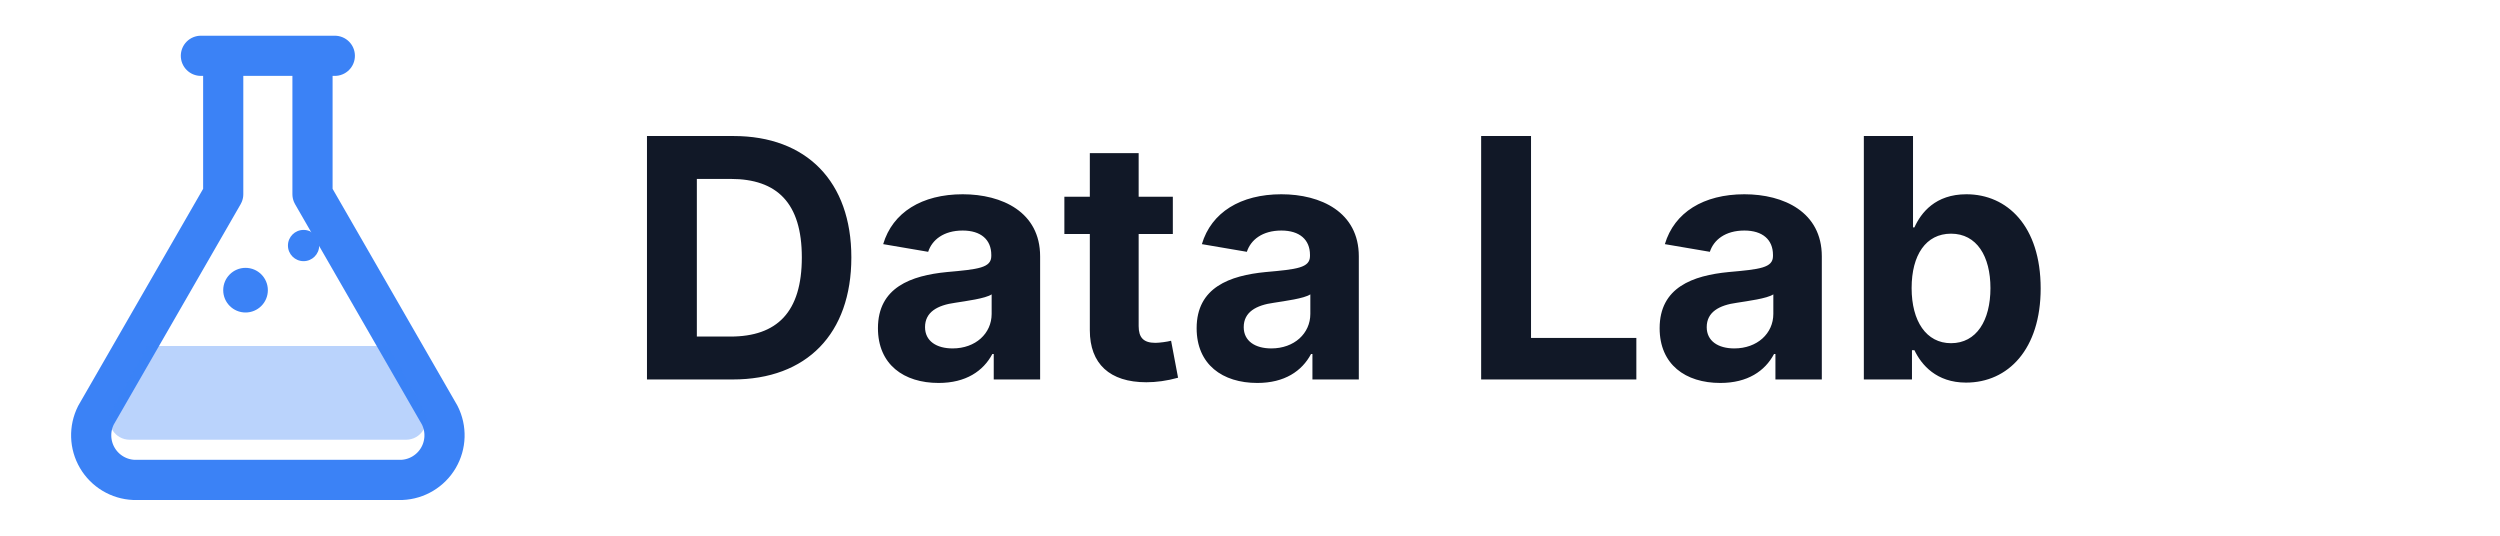
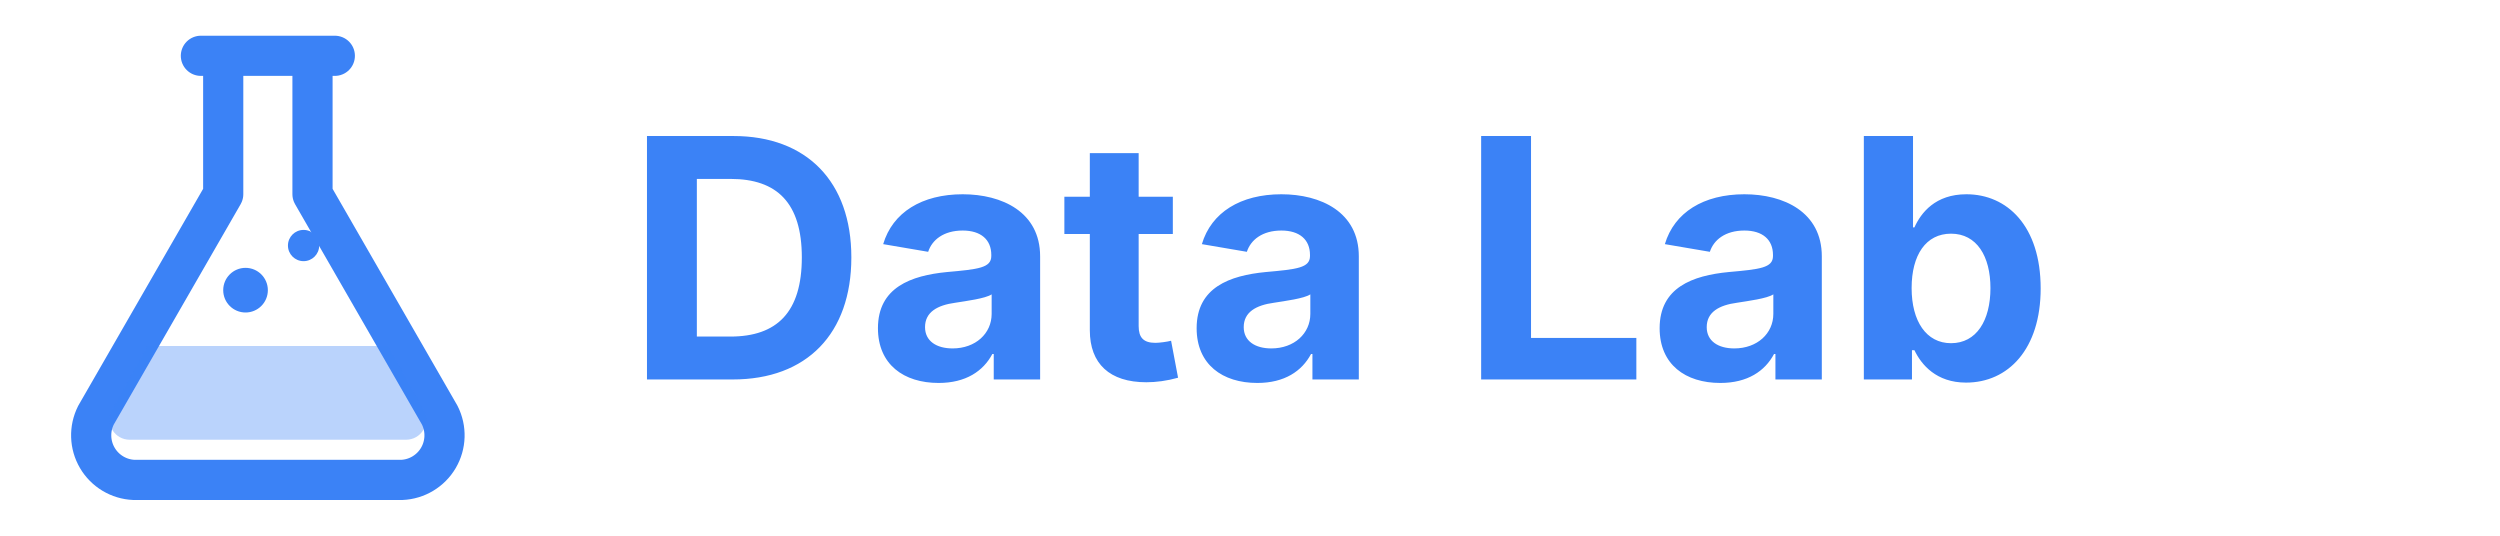
<svg xmlns="http://www.w3.org/2000/svg" width="112" height="24" viewBox="0 0 112 24" role="img" aria-label="Data Lab">
  <g fill="none" stroke="#3b82f6" stroke-width="1.8" stroke-linecap="round" stroke-linejoin="round">
    <path d="M9 2.5h6M10 2.5v6.2L4.3 18.6A2 2 0 0 0 6 21.5h12a2 2 0 0 0 1.7-2.9L14 8.7V2.5" />
  </g>
  <path d="M6.6 15.5h10.8l1.6 2.9a.9.9 0 0 1-.8 1.3H5.8a.9.9 0 0 1-.8-1.3z" fill="#3b82f6" fill-opacity=".35" />
  <circle cx="11" cy="13" r="1" fill="#3b82f6" />
  <circle cx="13.6" cy="11" r=".7" fill="#3b82f6" />
-   <text x="28" y="17" fill="#111827" font-family="ui-sans-serif, system-ui, -apple-system, 'Segoe UI', sans-serif" font-size="15" font-weight="700">Data Lab</text>
+   <text x="28" y="17" fill="#3b82f6" font-family="ui-sans-serif, system-ui, -apple-system, 'Segoe UI', sans-serif" font-size="15" font-weight="700">Data Lab</text>
</svg>
